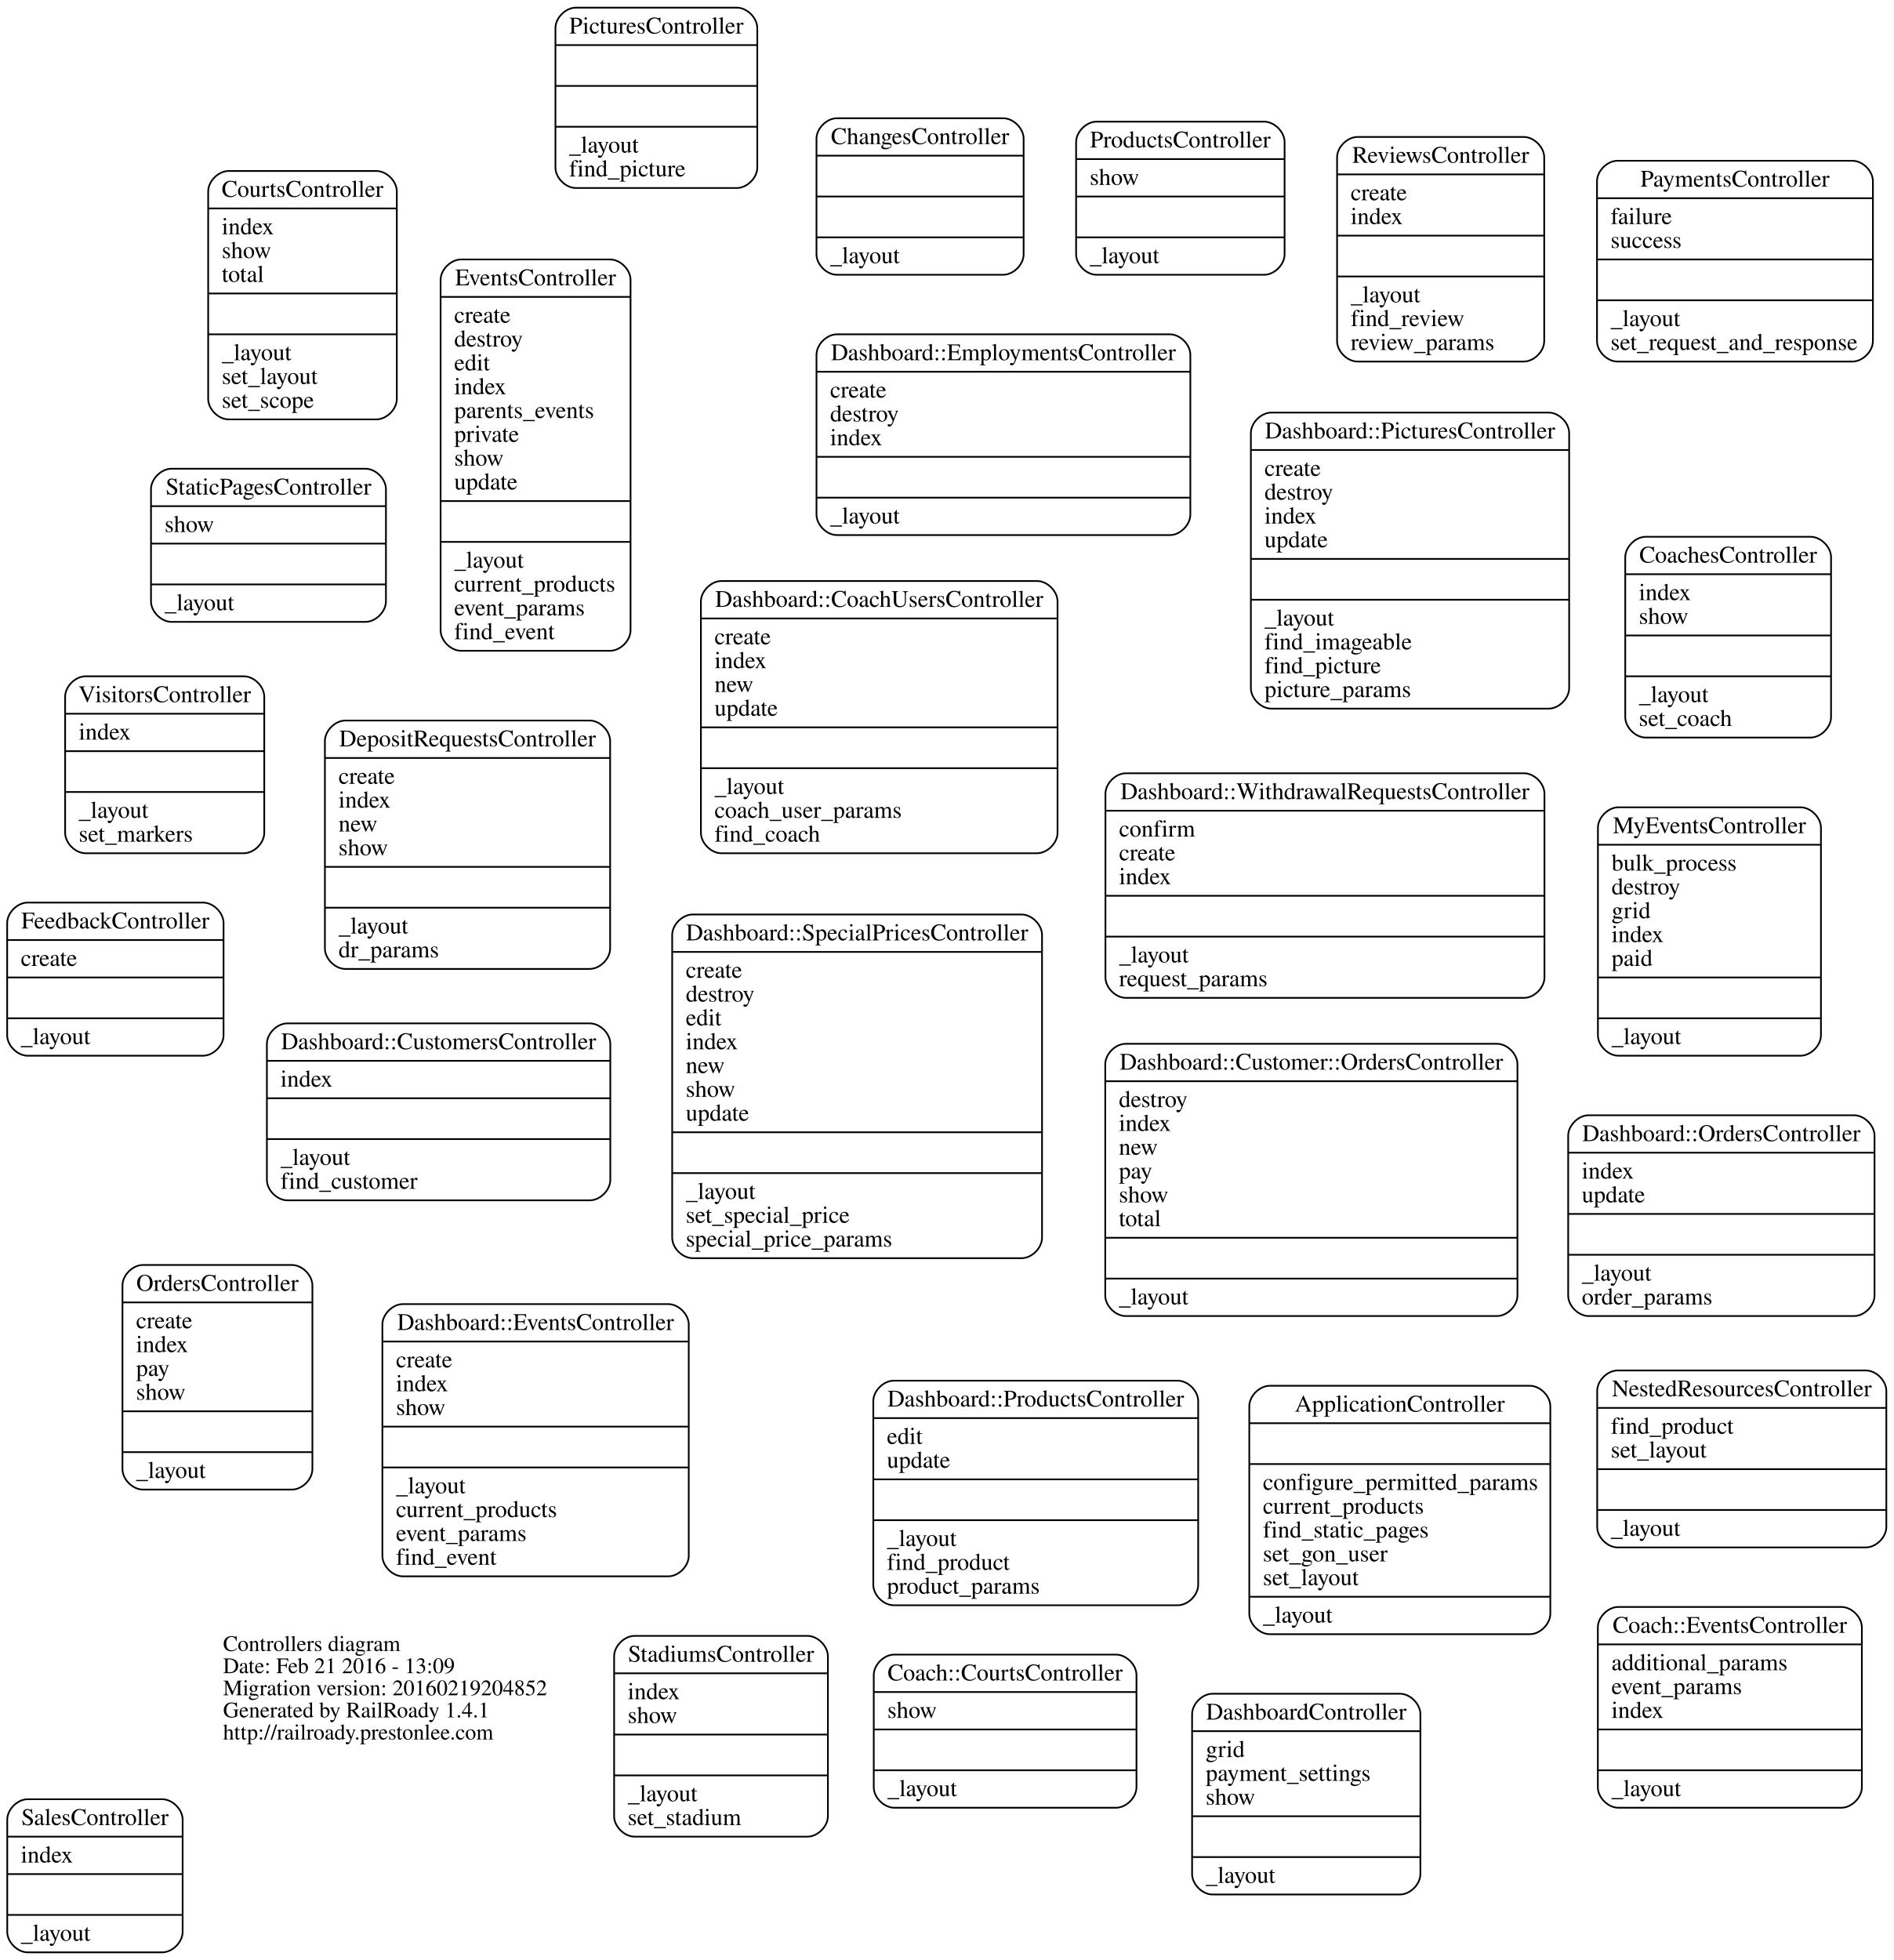
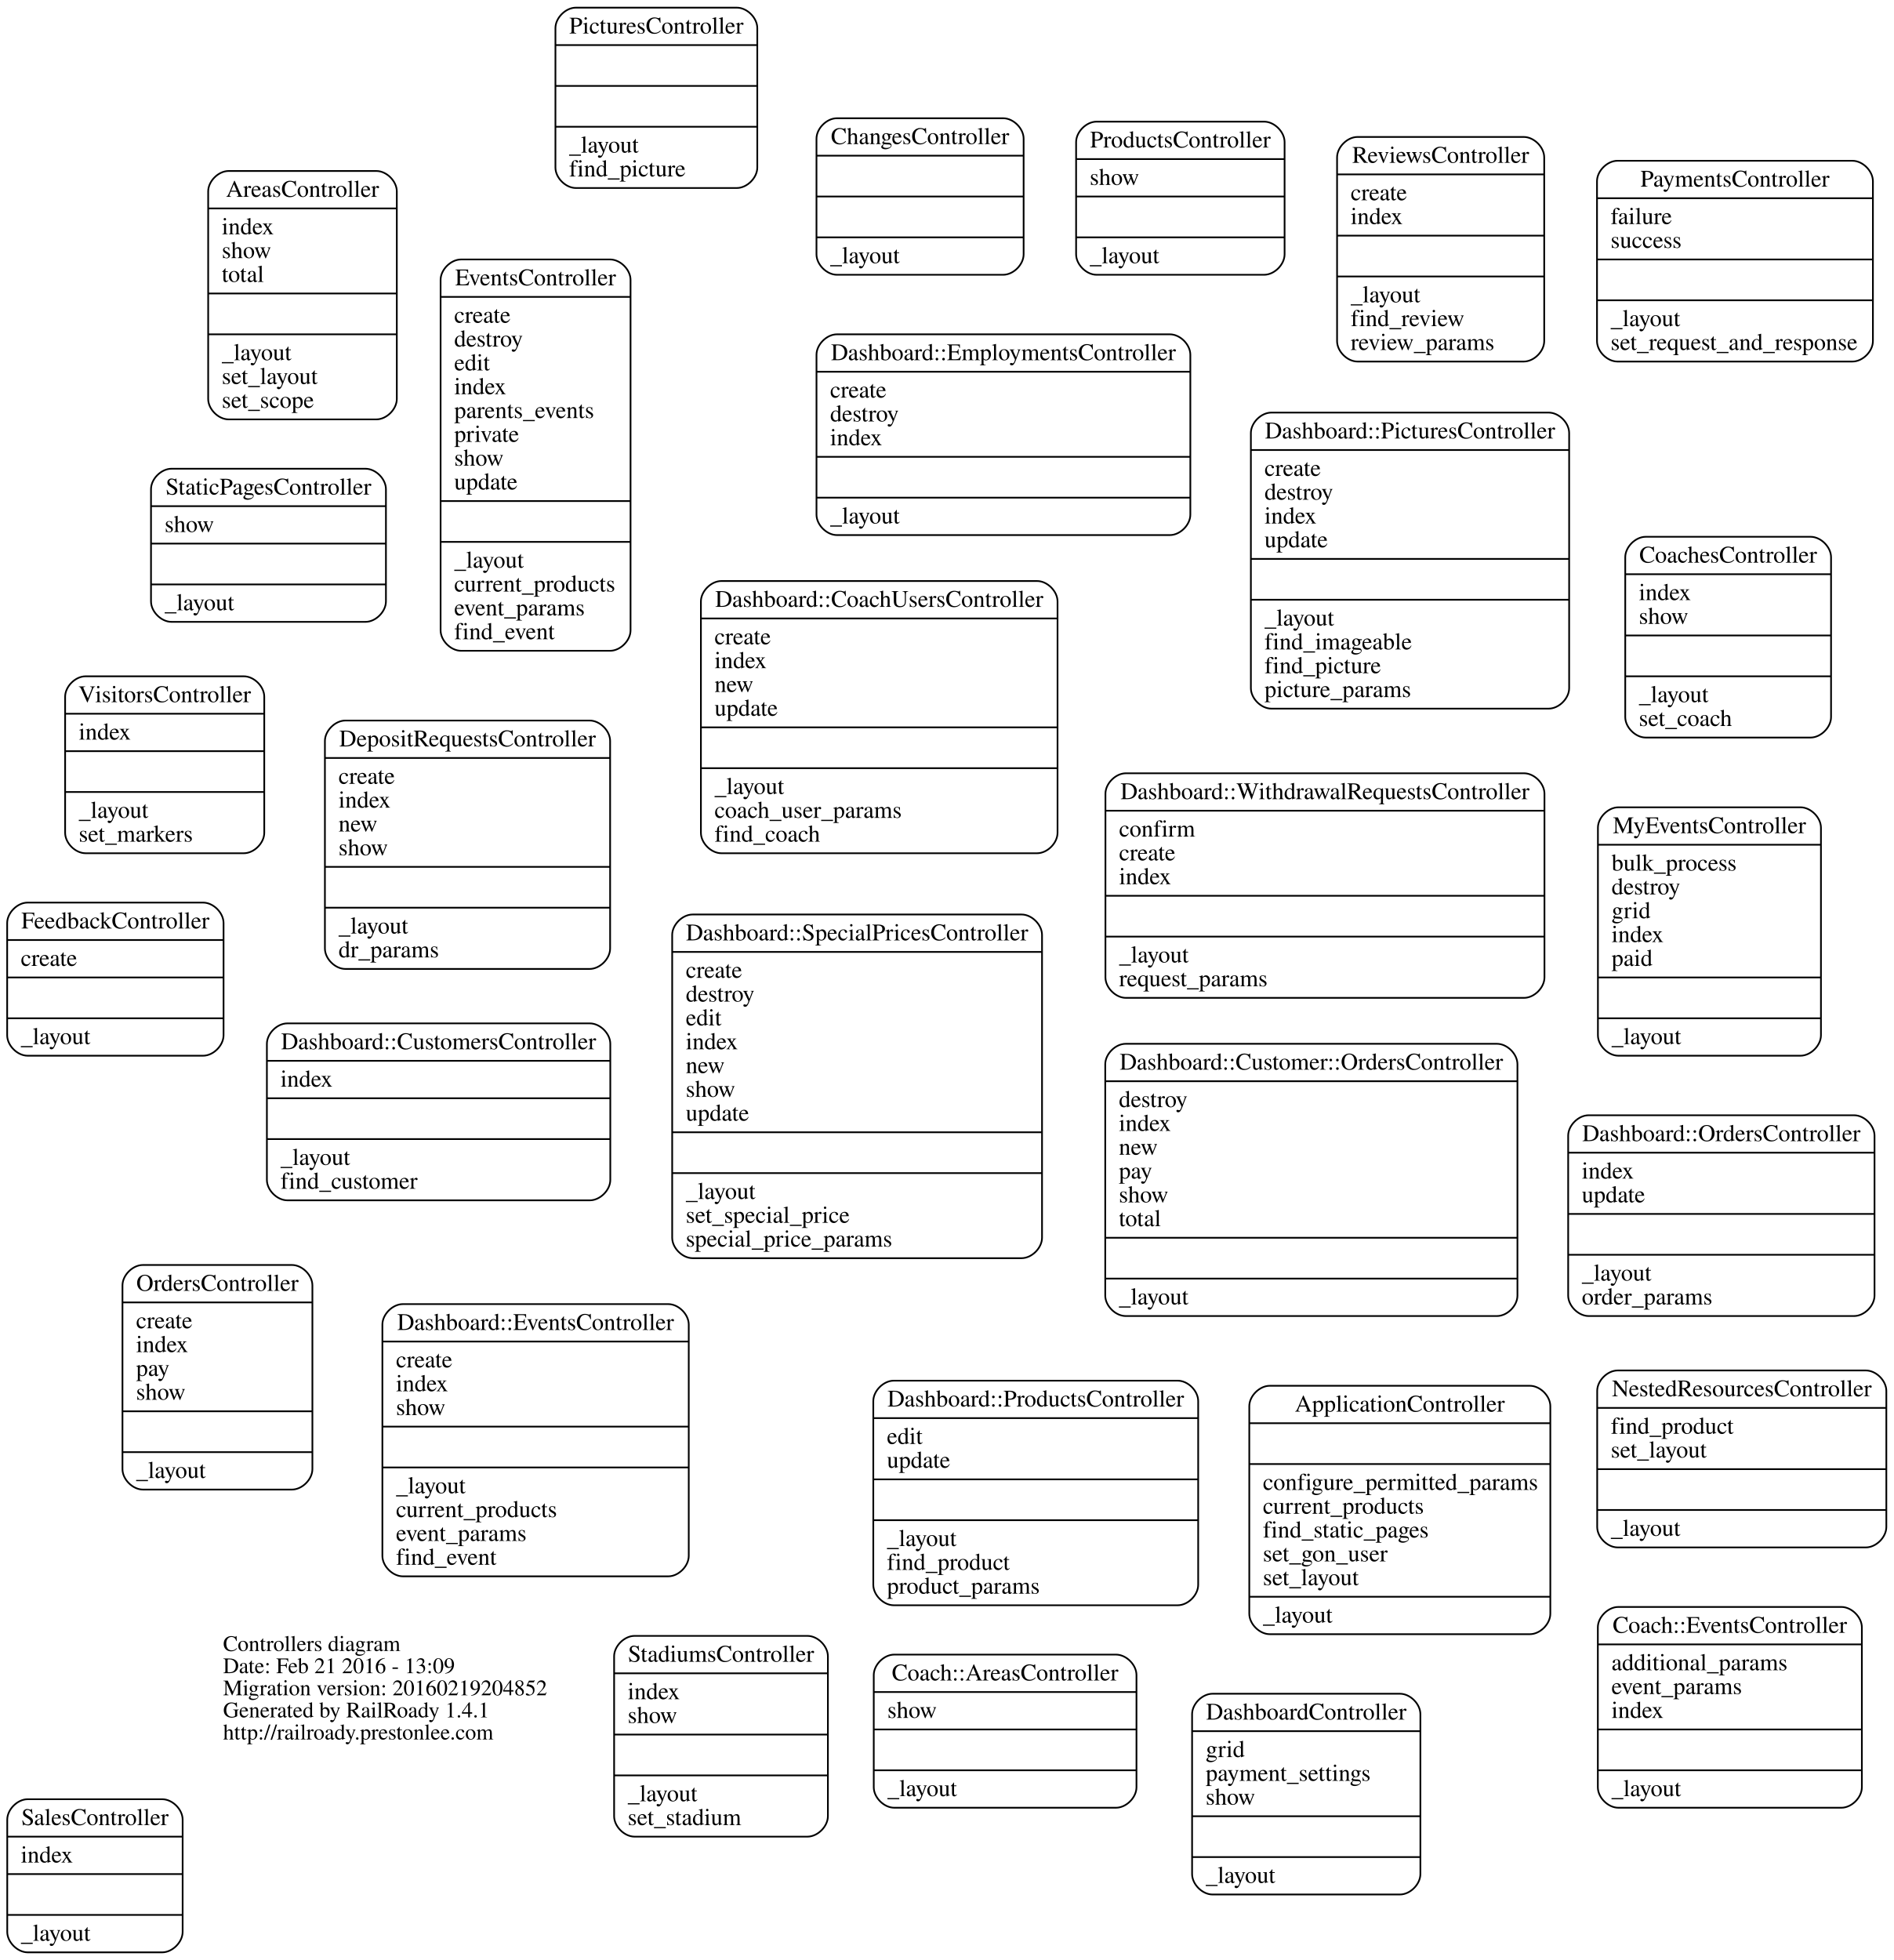
<svg xmlns="http://www.w3.org/2000/svg" width="1113pt" height="1152pt" viewBox="0.00 0.00 1112.57 1152.00">
  <g id="graph0" class="graph" transform="scale(1 1) rotate(0) translate(513.593 638.5)">
    <polygon fill="none" stroke="none" points="-513.593,513.5 -513.593,-638.5 598.979,-638.5 598.979,513.5 -513.593,513.5" />
    <g id="node1" class="node">
      <text text-anchor="start" x="-382.688" y="331.9" font-family="Times,serif" font-size="13.00">Controllers diagram</text>
      <text text-anchor="start" x="-382.688" y="344.9" font-family="Times,serif" font-size="13.00">Date: Feb 21 2016 - 13:09</text>
      <text text-anchor="start" x="-382.688" y="357.9" font-family="Times,serif" font-size="13.00">Migration version: 20160219204852</text>
      <text text-anchor="start" x="-382.688" y="370.9" font-family="Times,serif" font-size="13.00">Generated by RailRoady 1.4.1</text>
      <text text-anchor="start" x="-382.688" y="383.9" font-family="Times,serif" font-size="13.00">http://railroady.prestonlee.com</text>
    </g>
    <g id="node2" class="node">
      <path fill="none" stroke="black" d="M232.524,322C232.524,322 385.476,322 385.476,322 391.476,322 397.476,316 397.476,310 397.476,310 397.476,188 397.476,188 397.476,182 391.476,176 385.476,176 385.476,176 232.524,176 232.524,176 226.524,176 220.524,182 220.524,188 220.524,188 220.524,310 220.524,310 220.524,316 226.524,322 232.524,322" />
      <text text-anchor="middle" x="309" y="191.2" font-family="Times,serif" font-size="14.00">ApplicationController</text>
      <polyline fill="none" stroke="black" points="220.524,198 397.476,198 " />
      <polyline fill="none" stroke="black" points="220.524,222 397.476,222 " />
      <text text-anchor="start" x="228.524" y="237.2" font-family="Times,serif" font-size="14.00">configure_permitted_params</text>
      <text text-anchor="start" x="228.524" y="251.2" font-family="Times,serif" font-size="14.00">current_products</text>
      <text text-anchor="start" x="228.524" y="265.2" font-family="Times,serif" font-size="14.00">find_static_pages</text>
      <text text-anchor="start" x="228.524" y="279.2" font-family="Times,serif" font-size="14.00">set_gon_user</text>
      <text text-anchor="start" x="228.524" y="293.2" font-family="Times,serif" font-size="14.00">set_layout</text>
      <polyline fill="none" stroke="black" points="220.524,300 397.476,300 " />
      <text text-anchor="start" x="228.524" y="315.2" font-family="Times,serif" font-size="14.00">_layout</text>
    </g>
    <g id="node3" class="node">
      <path fill="none" stroke="black" d="M-21.879,-477C-21.879,-477 75.879,-477 75.879,-477 81.879,-477 87.879,-483 87.879,-489 87.879,-489 87.879,-557 87.879,-557 87.879,-563 81.879,-569 75.879,-569 75.879,-569 -21.879,-569 -21.879,-569 -27.879,-569 -33.879,-563 -33.879,-557 -33.879,-557 -33.879,-489 -33.879,-489 -33.879,-483 -27.879,-477 -21.879,-477" />
      <text text-anchor="middle" x="27" y="-553.8" font-family="Times,serif" font-size="14.00">ChangesController</text>
      <polyline fill="none" stroke="black" points="-33.879,-547 87.879,-547 " />
      <polyline fill="none" stroke="black" points="-33.879,-523 87.879,-523 " />
      <polyline fill="none" stroke="black" points="-33.879,-499 87.879,-499 " />
      <text text-anchor="start" x="-25.879" y="-483.8" font-family="Times,serif" font-size="14.00">_layout</text>
    </g>
    <g id="node4" class="node">
      <path fill="none" stroke="black" d="M11.786,424C11.786,424 142.214,424 142.214,424 148.214,424 154.214,418 154.214,412 154.214,412 154.214,346 154.214,346 154.214,340 148.214,334 142.214,334 142.214,334 11.786,334 11.786,334 5.786,334 -0.214,340 -0.214,346 -0.214,346 -0.214,412 -0.214,412 -0.214,418 5.786,424 11.786,424" />
-       <text text-anchor="middle" x="77" y="349.2" font-family="Times,serif" font-size="14.00">Coach::CourtsController</text>
+       <text text-anchor="middle" x="77" y="349.2" font-family="Times,serif" font-size="14.00">Coach::AreasController</text>
      <polyline fill="none" stroke="black" points="-0.214,356 154.214,356 " />
      <text text-anchor="start" x="7.786" y="371.2" font-family="Times,serif" font-size="14.00">show</text>
      <polyline fill="none" stroke="black" points="-0.214,378 154.214,378 " />
      <polyline fill="none" stroke="black" points="-0.214,402 154.214,402 " />
      <text text-anchor="start" x="7.786" y="417.2" font-family="Times,serif" font-size="14.00">_layout</text>
    </g>
    <g id="node5" class="node">
      <path fill="none" stroke="black" d="M437.403,424C437.403,424 568.597,424 568.597,424 574.597,424 580.597,418 580.597,412 580.597,412 580.597,318 580.597,318 580.597,312 574.597,306 568.597,306 568.597,306 437.403,306 437.403,306 431.403,306 425.403,312 425.403,318 425.403,318 425.403,412 425.403,412 425.403,418 431.403,424 437.403,424" />
      <text text-anchor="middle" x="503" y="321.2" font-family="Times,serif" font-size="14.00">Coach::EventsController</text>
      <polyline fill="none" stroke="black" points="425.403,328 580.597,328 " />
      <text text-anchor="start" x="433.403" y="343.2" font-family="Times,serif" font-size="14.00">additional_params</text>
      <text text-anchor="start" x="433.403" y="357.2" font-family="Times,serif" font-size="14.00">event_params</text>
      <text text-anchor="start" x="433.403" y="371.2" font-family="Times,serif" font-size="14.00">index</text>
      <polyline fill="none" stroke="black" points="425.403,378 580.597,378 " />
      <polyline fill="none" stroke="black" points="425.403,402 580.597,402 " />
      <text text-anchor="start" x="433.403" y="417.2" font-family="Times,serif" font-size="14.00">_layout</text>
    </g>
    <g id="node6" class="node">
      <path fill="none" stroke="black" d="M453.514,-205C453.514,-205 550.486,-205 550.486,-205 556.486,-205 562.486,-211 562.486,-217 562.486,-217 562.486,-311 562.486,-311 562.486,-317 556.486,-323 550.486,-323 550.486,-323 453.514,-323 453.514,-323 447.514,-323 441.514,-317 441.514,-311 441.514,-311 441.514,-217 441.514,-217 441.514,-211 447.514,-205 453.514,-205" />
      <text text-anchor="middle" x="502" y="-307.8" font-family="Times,serif" font-size="14.00">CoachesController</text>
      <polyline fill="none" stroke="black" points="441.514,-301 562.486,-301 " />
      <text text-anchor="start" x="449.514" y="-285.8" font-family="Times,serif" font-size="14.00">index</text>
      <text text-anchor="start" x="449.514" y="-271.8" font-family="Times,serif" font-size="14.00">show</text>
      <polyline fill="none" stroke="black" points="441.514,-265 562.486,-265 " />
      <polyline fill="none" stroke="black" points="441.514,-241 562.486,-241 " />
      <text text-anchor="start" x="449.514" y="-225.8" font-family="Times,serif" font-size="14.00">_layout</text>
      <text text-anchor="start" x="449.514" y="-211.8" font-family="Times,serif" font-size="14.00">set_coach</text>
    </g>
    <g id="node7" class="node">
      <path fill="none" stroke="black" d="M-379.441,-392C-379.441,-392 -292.559,-392 -292.559,-392 -286.559,-392 -280.559,-398 -280.559,-404 -280.559,-404 -280.559,-526 -280.559,-526 -280.559,-532 -286.559,-538 -292.559,-538 -292.559,-538 -379.441,-538 -379.441,-538 -385.441,-538 -391.441,-532 -391.441,-526 -391.441,-526 -391.441,-404 -391.441,-404 -391.441,-398 -385.441,-392 -379.441,-392" />
-       <text text-anchor="middle" x="-336" y="-522.8" font-family="Times,serif" font-size="14.00">CourtsController</text>
+       <text text-anchor="middle" x="-336" y="-522.8" font-family="Times,serif" font-size="14.00">AreasController</text>
      <polyline fill="none" stroke="black" points="-391.441,-516 -280.559,-516 " />
      <text text-anchor="start" x="-383.441" y="-500.8" font-family="Times,serif" font-size="14.00">index</text>
      <text text-anchor="start" x="-383.441" y="-486.8" font-family="Times,serif" font-size="14.00">show</text>
      <text text-anchor="start" x="-383.441" y="-472.8" font-family="Times,serif" font-size="14.00">total</text>
      <polyline fill="none" stroke="black" points="-391.441,-466 -280.559,-466 " />
      <polyline fill="none" stroke="black" points="-391.441,-442 -280.559,-442 " />
      <text text-anchor="start" x="-383.441" y="-426.8" font-family="Times,serif" font-size="14.00">_layout</text>
      <text text-anchor="start" x="-383.441" y="-412.8" font-family="Times,serif" font-size="14.00">set_layout</text>
      <text text-anchor="start" x="-383.441" y="-398.8" font-family="Times,serif" font-size="14.00">set_scope</text>
    </g>
    <g id="node8" class="node">
      <path fill="none" stroke="black" d="M-89.811,-137C-89.811,-137 95.811,-137 95.811,-137 101.811,-137 107.811,-143 107.811,-149 107.811,-149 107.811,-285 107.811,-285 107.811,-291 101.811,-297 95.811,-297 95.811,-297 -89.811,-297 -89.811,-297 -95.811,-297 -101.811,-291 -101.811,-285 -101.811,-285 -101.811,-149 -101.811,-149 -101.811,-143 -95.811,-137 -89.811,-137" />
      <text text-anchor="middle" x="3" y="-281.8" font-family="Times,serif" font-size="14.00">Dashboard::CoachUsersController</text>
      <polyline fill="none" stroke="black" points="-101.811,-275 107.811,-275 " />
      <text text-anchor="start" x="-93.811" y="-259.8" font-family="Times,serif" font-size="14.00">create</text>
      <text text-anchor="start" x="-93.811" y="-245.8" font-family="Times,serif" font-size="14.00">index</text>
      <text text-anchor="start" x="-93.811" y="-231.8" font-family="Times,serif" font-size="14.00">new</text>
      <text text-anchor="start" x="-93.811" y="-217.8" font-family="Times,serif" font-size="14.00">update</text>
      <polyline fill="none" stroke="black" points="-101.811,-211 107.811,-211 " />
      <polyline fill="none" stroke="black" points="-101.811,-187 107.811,-187 " />
      <text text-anchor="start" x="-93.811" y="-171.8" font-family="Times,serif" font-size="14.00">_layout</text>
      <text text-anchor="start" x="-93.811" y="-157.8" font-family="Times,serif" font-size="14.00">coach_user_params</text>
      <text text-anchor="start" x="-93.811" y="-143.8" font-family="Times,serif" font-size="14.00">find_coach</text>
    </g>
    <g id="node9" class="node">
      <path fill="none" stroke="black" d="M147.855,135C147.855,135 366.145,135 366.145,135 372.145,135 378.145,129 378.145,123 378.145,123 378.145,-13 378.145,-13 378.145,-19 372.145,-25 366.145,-25 366.145,-25 147.855,-25 147.855,-25 141.855,-25 135.855,-19 135.855,-13 135.855,-13 135.855,123 135.855,123 135.855,129 141.855,135 147.855,135" />
      <text text-anchor="middle" x="257" y="-9.8" font-family="Times,serif" font-size="14.00">Dashboard::Customer::OrdersController</text>
      <polyline fill="none" stroke="black" points="135.855,-3 378.145,-3 " />
      <text text-anchor="start" x="143.855" y="12.2" font-family="Times,serif" font-size="14.00">destroy</text>
      <text text-anchor="start" x="143.855" y="26.2" font-family="Times,serif" font-size="14.00">index</text>
      <text text-anchor="start" x="143.855" y="40.2" font-family="Times,serif" font-size="14.00">new</text>
      <text text-anchor="start" x="143.855" y="54.2" font-family="Times,serif" font-size="14.00">pay</text>
      <text text-anchor="start" x="143.855" y="68.2" font-family="Times,serif" font-size="14.00">show</text>
      <text text-anchor="start" x="143.855" y="82.2" font-family="Times,serif" font-size="14.00">total</text>
      <polyline fill="none" stroke="black" points="135.855,89 378.145,89 " />
      <polyline fill="none" stroke="black" points="135.855,113 378.145,113 " />
      <text text-anchor="start" x="143.855" y="128.2" font-family="Times,serif" font-size="14.00">_layout</text>
    </g>
    <g id="node10" class="node">
      <path fill="none" stroke="black" d="M-344.931,67C-344.931,67 -167.069,67 -167.069,67 -161.069,67 -155.069,61 -155.069,55 -155.069,55 -155.069,-25 -155.069,-25 -155.069,-31 -161.069,-37 -167.069,-37 -167.069,-37 -344.931,-37 -344.931,-37 -350.931,-37 -356.931,-31 -356.931,-25 -356.931,-25 -356.931,55 -356.931,55 -356.931,61 -350.931,67 -344.931,67" />
      <text text-anchor="middle" x="-256" y="-21.8" font-family="Times,serif" font-size="14.00">Dashboard::CustomersController</text>
      <polyline fill="none" stroke="black" points="-356.931,-15 -155.069,-15 " />
      <text text-anchor="start" x="-348.931" y="0.2" font-family="Times,serif" font-size="14.00">index</text>
      <polyline fill="none" stroke="black" points="-356.931,7 -155.069,7 " />
      <polyline fill="none" stroke="black" points="-356.931,31 -155.069,31 " />
      <text text-anchor="start" x="-348.931" y="46.2" font-family="Times,serif" font-size="14.00">_layout</text>
      <text text-anchor="start" x="-348.931" y="60.2" font-family="Times,serif" font-size="14.00">find_customer</text>
    </g>
    <g id="node11" class="node">
      <path fill="none" stroke="black" d="M-21.873,-324C-21.873,-324 173.873,-324 173.873,-324 179.873,-324 185.873,-330 185.873,-336 185.873,-336 185.873,-430 185.873,-430 185.873,-436 179.873,-442 173.873,-442 173.873,-442 -21.873,-442 -21.873,-442 -27.873,-442 -33.873,-436 -33.873,-430 -33.873,-430 -33.873,-336 -33.873,-336 -33.873,-330 -27.873,-324 -21.873,-324" />
      <text text-anchor="middle" x="76" y="-426.8" font-family="Times,serif" font-size="14.00">Dashboard::EmploymentsController</text>
      <polyline fill="none" stroke="black" points="-33.873,-420 185.873,-420 " />
      <text text-anchor="start" x="-25.873" y="-404.8" font-family="Times,serif" font-size="14.00">create</text>
      <text text-anchor="start" x="-25.873" y="-390.8" font-family="Times,serif" font-size="14.00">destroy</text>
      <text text-anchor="start" x="-25.873" y="-376.8" font-family="Times,serif" font-size="14.00">index</text>
      <polyline fill="none" stroke="black" points="-33.873,-370 185.873,-370 " />
      <polyline fill="none" stroke="black" points="-33.873,-346 185.873,-346 " />
      <text text-anchor="start" x="-25.873" y="-330.8" font-family="Times,serif" font-size="14.00">_layout</text>
    </g>
    <g id="node12" class="node">
      <path fill="none" stroke="black" d="M-277.038,288C-277.038,288 -120.962,288 -120.962,288 -114.962,288 -108.962,282 -108.962,276 -108.962,276 -108.962,140 -108.962,140 -108.962,134 -114.962,128 -120.962,128 -120.962,128 -277.038,128 -277.038,128 -283.038,128 -289.038,134 -289.038,140 -289.038,140 -289.038,276 -289.038,276 -289.038,282 -283.038,288 -277.038,288" />
      <text text-anchor="middle" x="-199" y="143.2" font-family="Times,serif" font-size="14.00">Dashboard::EventsController</text>
      <polyline fill="none" stroke="black" points="-289.038,150 -108.962,150 " />
      <text text-anchor="start" x="-281.038" y="165.2" font-family="Times,serif" font-size="14.00">create</text>
      <text text-anchor="start" x="-281.038" y="179.2" font-family="Times,serif" font-size="14.00">index</text>
      <text text-anchor="start" x="-281.038" y="193.2" font-family="Times,serif" font-size="14.00">show</text>
      <polyline fill="none" stroke="black" points="-289.038,200 -108.962,200 " />
      <polyline fill="none" stroke="black" points="-289.038,224 -108.962,224 " />
      <text text-anchor="start" x="-281.038" y="239.2" font-family="Times,serif" font-size="14.00">_layout</text>
      <text text-anchor="start" x="-281.038" y="253.2" font-family="Times,serif" font-size="14.00">current_products</text>
      <text text-anchor="start" x="-281.038" y="267.2" font-family="Times,serif" font-size="14.00">event_params</text>
      <text text-anchor="start" x="-281.038" y="281.2" font-family="Times,serif" font-size="14.00">find_event</text>
    </g>
    <g id="node13" class="node">
      <path fill="none" stroke="black" d="M419.965,135C419.965,135 576.035,135 576.035,135 582.035,135 588.035,129 588.035,123 588.035,123 588.035,29 588.035,29 588.035,23 582.035,17 576.035,17 576.035,17 419.965,17 419.965,17 413.965,17 407.965,23 407.965,29 407.965,29 407.965,123 407.965,123 407.965,129 413.965,135 419.965,135" />
      <text text-anchor="middle" x="498" y="32.2" font-family="Times,serif" font-size="14.00">Dashboard::OrdersController</text>
      <polyline fill="none" stroke="black" points="407.965,39 588.035,39 " />
      <text text-anchor="start" x="415.965" y="54.2" font-family="Times,serif" font-size="14.00">index</text>
      <text text-anchor="start" x="415.965" y="68.2" font-family="Times,serif" font-size="14.00">update</text>
      <polyline fill="none" stroke="black" points="407.965,75 588.035,75 " />
      <polyline fill="none" stroke="black" points="407.965,99 588.035,99 " />
      <text text-anchor="start" x="415.965" y="114.2" font-family="Times,serif" font-size="14.00">_layout</text>
      <text text-anchor="start" x="415.965" y="128.2" font-family="Times,serif" font-size="14.00">order_params</text>
    </g>
    <g id="node14" class="node">
      <path fill="none" stroke="black" d="M233.462,-222C233.462,-222 396.538,-222 396.538,-222 402.538,-222 408.538,-228 408.538,-234 408.538,-234 408.538,-384 408.538,-384 408.538,-390 402.538,-396 396.538,-396 396.538,-396 233.462,-396 233.462,-396 227.462,-396 221.462,-390 221.462,-384 221.462,-384 221.462,-234 221.462,-234 221.462,-228 227.462,-222 233.462,-222" />
      <text text-anchor="middle" x="315" y="-380.8" font-family="Times,serif" font-size="14.00">Dashboard::PicturesController</text>
      <polyline fill="none" stroke="black" points="221.462,-374 408.538,-374 " />
      <text text-anchor="start" x="229.462" y="-358.8" font-family="Times,serif" font-size="14.00">create</text>
      <text text-anchor="start" x="229.462" y="-344.8" font-family="Times,serif" font-size="14.00">destroy</text>
      <text text-anchor="start" x="229.462" y="-330.8" font-family="Times,serif" font-size="14.00">index</text>
      <text text-anchor="start" x="229.462" y="-316.8" font-family="Times,serif" font-size="14.00">update</text>
      <polyline fill="none" stroke="black" points="221.462,-310 408.538,-310 " />
      <polyline fill="none" stroke="black" points="221.462,-286 408.538,-286 " />
      <text text-anchor="start" x="229.462" y="-270.8" font-family="Times,serif" font-size="14.00">_layout</text>
      <text text-anchor="start" x="229.462" y="-256.8" font-family="Times,serif" font-size="14.00">find_imageable</text>
      <text text-anchor="start" x="229.462" y="-242.8" font-family="Times,serif" font-size="14.00">find_picture</text>
      <text text-anchor="start" x="229.462" y="-228.8" font-family="Times,serif" font-size="14.00">picture_params</text>
    </g>
    <g id="node15" class="node">
      <path fill="none" stroke="black" d="M11.514,305C11.514,305 178.486,305 178.486,305 184.486,305 190.486,299 190.486,293 190.486,293 190.486,185 190.486,185 190.486,179 184.486,173 178.486,173 178.486,173 11.514,173 11.514,173 5.514,173 -0.486,179 -0.486,185 -0.486,185 -0.486,293 -0.486,293 -0.486,299 5.514,305 11.514,305" />
      <text text-anchor="middle" x="95" y="188.2" font-family="Times,serif" font-size="14.00">Dashboard::ProductsController</text>
      <polyline fill="none" stroke="black" points="-0.486,195 190.486,195 " />
      <text text-anchor="start" x="7.514" y="210.2" font-family="Times,serif" font-size="14.00">edit</text>
      <text text-anchor="start" x="7.514" y="224.2" font-family="Times,serif" font-size="14.00">update</text>
      <polyline fill="none" stroke="black" points="-0.486,231 190.486,231 " />
      <polyline fill="none" stroke="black" points="-0.486,255 190.486,255 " />
      <text text-anchor="start" x="7.514" y="270.2" font-family="Times,serif" font-size="14.00">_layout</text>
      <text text-anchor="start" x="7.514" y="284.2" font-family="Times,serif" font-size="14.00">find_product</text>
      <text text-anchor="start" x="7.514" y="298.2" font-family="Times,serif" font-size="14.00">product_params</text>
    </g>
    <g id="node16" class="node">
      <path fill="none" stroke="black" d="M-106.697,101C-106.697,101 86.697,101 86.697,101 92.697,101 98.697,95 98.697,89 98.697,89 98.697,-89 98.697,-89 98.697,-95 92.697,-101 86.697,-101 86.697,-101 -106.697,-101 -106.697,-101 -112.697,-101 -118.697,-95 -118.697,-89 -118.697,-89 -118.697,89 -118.697,89 -118.697,95 -112.697,101 -106.697,101" />
      <text text-anchor="middle" x="-10" y="-85.8" font-family="Times,serif" font-size="14.00">Dashboard::SpecialPricesController</text>
      <polyline fill="none" stroke="black" points="-118.697,-79 98.697,-79 " />
      <text text-anchor="start" x="-110.697" y="-63.8" font-family="Times,serif" font-size="14.00">create</text>
      <text text-anchor="start" x="-110.697" y="-49.8" font-family="Times,serif" font-size="14.00">destroy</text>
      <text text-anchor="start" x="-110.697" y="-35.8" font-family="Times,serif" font-size="14.00">edit</text>
      <text text-anchor="start" x="-110.697" y="-21.8" font-family="Times,serif" font-size="14.00">index</text>
      <text text-anchor="start" x="-110.697" y="-7.8" font-family="Times,serif" font-size="14.00">new</text>
      <text text-anchor="start" x="-110.697" y="6.2" font-family="Times,serif" font-size="14.00">show</text>
      <text text-anchor="start" x="-110.697" y="20.2" font-family="Times,serif" font-size="14.00">update</text>
      <polyline fill="none" stroke="black" points="-118.697,27 98.697,27 " />
      <polyline fill="none" stroke="black" points="-118.697,51 98.697,51 " />
      <text text-anchor="start" x="-110.697" y="66.2" font-family="Times,serif" font-size="14.00">_layout</text>
      <text text-anchor="start" x="-110.697" y="80.2" font-family="Times,serif" font-size="14.00">set_special_price</text>
      <text text-anchor="start" x="-110.697" y="94.2" font-family="Times,serif" font-size="14.00">special_price_params</text>
    </g>
    <g id="node17" class="node">
      <path fill="none" stroke="black" d="M147.973,-52C147.973,-52 382.027,-52 382.027,-52 388.027,-52 394.027,-58 394.027,-64 394.027,-64 394.027,-172 394.027,-172 394.027,-178 388.027,-184 382.027,-184 382.027,-184 147.973,-184 147.973,-184 141.973,-184 135.973,-178 135.973,-172 135.973,-172 135.973,-64 135.973,-64 135.973,-58 141.973,-52 147.973,-52" />
      <text text-anchor="middle" x="265" y="-168.8" font-family="Times,serif" font-size="14.00">Dashboard::WithdrawalRequestsController</text>
      <polyline fill="none" stroke="black" points="135.973,-162 394.027,-162 " />
      <text text-anchor="start" x="143.973" y="-146.8" font-family="Times,serif" font-size="14.00">confirm</text>
      <text text-anchor="start" x="143.973" y="-132.8" font-family="Times,serif" font-size="14.00">create</text>
      <text text-anchor="start" x="143.973" y="-118.8" font-family="Times,serif" font-size="14.00">index</text>
      <polyline fill="none" stroke="black" points="135.973,-112 394.027,-112 " />
      <polyline fill="none" stroke="black" points="135.973,-88 394.027,-88 " />
      <text text-anchor="start" x="143.973" y="-72.8" font-family="Times,serif" font-size="14.00">_layout</text>
      <text text-anchor="start" x="143.973" y="-58.8" font-family="Times,serif" font-size="14.00">request_params</text>
    </g>
    <g id="node18" class="node">
      <path fill="none" stroke="black" d="M198.903,475C198.903,475 309.097,475 309.097,475 315.097,475 321.097,469 321.097,463 321.097,463 321.097,369 321.097,369 321.097,363 315.097,357 309.097,357 309.097,357 198.903,357 198.903,357 192.903,357 186.903,363 186.903,369 186.903,369 186.903,463 186.903,463 186.903,469 192.903,475 198.903,475" />
      <text text-anchor="middle" x="254" y="372.2" font-family="Times,serif" font-size="14.00">DashboardController</text>
      <polyline fill="none" stroke="black" points="186.903,379 321.097,379 " />
      <text text-anchor="start" x="194.903" y="394.2" font-family="Times,serif" font-size="14.00">grid</text>
      <text text-anchor="start" x="194.903" y="408.2" font-family="Times,serif" font-size="14.00">payment_settings</text>
      <text text-anchor="start" x="194.903" y="422.2" font-family="Times,serif" font-size="14.00">show</text>
      <polyline fill="none" stroke="black" points="186.903,429 321.097,429 " />
      <polyline fill="none" stroke="black" points="186.903,453 321.097,453 " />
      <text text-anchor="start" x="194.903" y="468.2" font-family="Times,serif" font-size="14.00">_layout</text>
    </g>
    <g id="node19" class="node">
      <path fill="none" stroke="black" d="M-310.824,-69C-310.824,-69 -167.176,-69 -167.176,-69 -161.176,-69 -155.176,-75 -155.176,-81 -155.176,-81 -155.176,-203 -155.176,-203 -155.176,-209 -161.176,-215 -167.176,-215 -167.176,-215 -310.824,-215 -310.824,-215 -316.824,-215 -322.824,-209 -322.824,-203 -322.824,-203 -322.824,-81 -322.824,-81 -322.824,-75 -316.824,-69 -310.824,-69" />
      <text text-anchor="middle" x="-239" y="-199.8" font-family="Times,serif" font-size="14.00">DepositRequestsController</text>
      <polyline fill="none" stroke="black" points="-322.824,-193 -155.176,-193 " />
      <text text-anchor="start" x="-314.824" y="-177.8" font-family="Times,serif" font-size="14.00">create</text>
      <text text-anchor="start" x="-314.824" y="-163.8" font-family="Times,serif" font-size="14.00">index</text>
      <text text-anchor="start" x="-314.824" y="-149.8" font-family="Times,serif" font-size="14.00">new</text>
      <text text-anchor="start" x="-314.824" y="-135.8" font-family="Times,serif" font-size="14.00">show</text>
      <polyline fill="none" stroke="black" points="-322.824,-129 -155.176,-129 " />
      <polyline fill="none" stroke="black" points="-322.824,-105 -155.176,-105 " />
      <text text-anchor="start" x="-314.824" y="-89.8" font-family="Times,serif" font-size="14.00">_layout</text>
      <text text-anchor="start" x="-314.824" y="-75.8" font-family="Times,serif" font-size="14.00">dr_params</text>
    </g>
    <g id="node20" class="node">
      <path fill="none" stroke="black" d="M-242.824,-256C-242.824,-256 -155.176,-256 -155.176,-256 -149.176,-256 -143.176,-262 -143.176,-268 -143.176,-268 -143.176,-474 -143.176,-474 -143.176,-480 -149.176,-486 -155.176,-486 -155.176,-486 -242.824,-486 -242.824,-486 -248.824,-486 -254.824,-480 -254.824,-474 -254.824,-474 -254.824,-268 -254.824,-268 -254.824,-262 -248.824,-256 -242.824,-256" />
      <text text-anchor="middle" x="-199" y="-470.8" font-family="Times,serif" font-size="14.00">EventsController</text>
      <polyline fill="none" stroke="black" points="-254.824,-464 -143.176,-464 " />
      <text text-anchor="start" x="-246.824" y="-448.8" font-family="Times,serif" font-size="14.00">create</text>
      <text text-anchor="start" x="-246.824" y="-434.8" font-family="Times,serif" font-size="14.00">destroy</text>
      <text text-anchor="start" x="-246.824" y="-420.8" font-family="Times,serif" font-size="14.00">edit</text>
      <text text-anchor="start" x="-246.824" y="-406.8" font-family="Times,serif" font-size="14.00">index</text>
      <text text-anchor="start" x="-246.824" y="-392.8" font-family="Times,serif" font-size="14.00">parents_events</text>
      <text text-anchor="start" x="-246.824" y="-378.8" font-family="Times,serif" font-size="14.00">private</text>
      <text text-anchor="start" x="-246.824" y="-364.8" font-family="Times,serif" font-size="14.00">show</text>
      <text text-anchor="start" x="-246.824" y="-350.8" font-family="Times,serif" font-size="14.00">update</text>
      <polyline fill="none" stroke="black" points="-254.824,-344 -143.176,-344 " />
      <polyline fill="none" stroke="black" points="-254.824,-320 -143.176,-320 " />
      <text text-anchor="start" x="-246.824" y="-304.8" font-family="Times,serif" font-size="14.00">_layout</text>
      <text text-anchor="start" x="-246.824" y="-290.8" font-family="Times,serif" font-size="14.00">current_products</text>
      <text text-anchor="start" x="-246.824" y="-276.8" font-family="Times,serif" font-size="14.00">event_params</text>
      <text text-anchor="start" x="-246.824" y="-262.8" font-family="Times,serif" font-size="14.00">find_event</text>
    </g>
    <g id="node21" class="node">
      <path fill="none" stroke="black" d="M-497.593,-18C-497.593,-18 -394.407,-18 -394.407,-18 -388.407,-18 -382.407,-24 -382.407,-30 -382.407,-30 -382.407,-96 -382.407,-96 -382.407,-102 -388.407,-108 -394.407,-108 -394.407,-108 -497.593,-108 -497.593,-108 -503.593,-108 -509.593,-102 -509.593,-96 -509.593,-96 -509.593,-30 -509.593,-30 -509.593,-24 -503.593,-18 -497.593,-18" />
      <text text-anchor="middle" x="-446" y="-92.8" font-family="Times,serif" font-size="14.00">FeedbackController</text>
      <polyline fill="none" stroke="black" points="-509.593,-86 -382.407,-86 " />
      <text text-anchor="start" x="-501.593" y="-70.8" font-family="Times,serif" font-size="14.00">create</text>
      <polyline fill="none" stroke="black" points="-509.593,-64 -382.407,-64 " />
      <polyline fill="none" stroke="black" points="-509.593,-40 -382.407,-40 " />
      <text text-anchor="start" x="-501.593" y="-24.8" font-family="Times,serif" font-size="14.00">_layout</text>
    </g>
    <g id="node22" class="node">
      <path fill="none" stroke="black" d="M437.452,-18C437.452,-18 544.548,-18 544.548,-18 550.548,-18 556.548,-24 556.548,-30 556.548,-30 556.548,-152 556.548,-152 556.548,-158 550.548,-164 544.548,-164 544.548,-164 437.452,-164 437.452,-164 431.452,-164 425.452,-158 425.452,-152 425.452,-152 425.452,-30 425.452,-30 425.452,-24 431.452,-18 437.452,-18" />
      <text text-anchor="middle" x="491" y="-148.8" font-family="Times,serif" font-size="14.00">MyEventsController</text>
      <polyline fill="none" stroke="black" points="425.452,-142 556.548,-142 " />
      <text text-anchor="start" x="433.452" y="-126.8" font-family="Times,serif" font-size="14.00">bulk_process</text>
      <text text-anchor="start" x="433.452" y="-112.8" font-family="Times,serif" font-size="14.00">destroy</text>
      <text text-anchor="start" x="433.452" y="-98.8" font-family="Times,serif" font-size="14.00">grid</text>
      <text text-anchor="start" x="433.452" y="-84.8" font-family="Times,serif" font-size="14.00">index</text>
      <text text-anchor="start" x="433.452" y="-70.8" font-family="Times,serif" font-size="14.00">paid</text>
      <polyline fill="none" stroke="black" points="425.452,-64 556.548,-64 " />
      <polyline fill="none" stroke="black" points="425.452,-40 556.548,-40 " />
      <text text-anchor="start" x="433.452" y="-24.8" font-family="Times,serif" font-size="14.00">_layout</text>
    </g>
    <g id="node23" class="node">
      <path fill="none" stroke="black" d="M437.021,271C437.021,271 582.979,271 582.979,271 588.979,271 594.979,265 594.979,259 594.979,259 594.979,179 594.979,179 594.979,173 588.979,167 582.979,167 582.979,167 437.021,167 437.021,167 431.021,167 425.021,173 425.021,179 425.021,179 425.021,259 425.021,259 425.021,265 431.021,271 437.021,271" />
      <text text-anchor="middle" x="510" y="182.2" font-family="Times,serif" font-size="14.00">NestedResourcesController</text>
      <polyline fill="none" stroke="black" points="425.021,189 594.979,189 " />
      <text text-anchor="start" x="433.021" y="204.2" font-family="Times,serif" font-size="14.00">find_product</text>
      <text text-anchor="start" x="433.021" y="218.2" font-family="Times,serif" font-size="14.00">set_layout</text>
      <polyline fill="none" stroke="black" points="425.021,225 594.979,225 " />
      <polyline fill="none" stroke="black" points="425.021,249 594.979,249 " />
      <text text-anchor="start" x="433.021" y="264.2" font-family="Times,serif" font-size="14.00">_layout</text>
    </g>
    <g id="node24" class="node">
      <path fill="none" stroke="black" d="M-429.821,237C-429.821,237 -342.179,237 -342.179,237 -336.179,237 -330.179,231 -330.179,225 -330.179,225 -330.179,117 -330.179,117 -330.179,111 -336.179,105 -342.179,105 -342.179,105 -429.821,105 -429.821,105 -435.821,105 -441.821,111 -441.821,117 -441.821,117 -441.821,225 -441.821,225 -441.821,231 -435.821,237 -429.821,237" />
      <text text-anchor="middle" x="-386" y="120.2" font-family="Times,serif" font-size="14.00">OrdersController</text>
      <polyline fill="none" stroke="black" points="-441.821,127 -330.179,127 " />
      <text text-anchor="start" x="-433.821" y="142.2" font-family="Times,serif" font-size="14.00">create</text>
      <text text-anchor="start" x="-433.821" y="156.2" font-family="Times,serif" font-size="14.00">index</text>
      <text text-anchor="start" x="-433.821" y="170.2" font-family="Times,serif" font-size="14.00">pay</text>
      <text text-anchor="start" x="-433.821" y="184.2" font-family="Times,serif" font-size="14.00">show</text>
      <polyline fill="none" stroke="black" points="-441.821,191 -330.179,191 " />
      <polyline fill="none" stroke="black" points="-441.821,215 -330.179,215 " />
      <text text-anchor="start" x="-433.821" y="230.2" font-family="Times,serif" font-size="14.00">_layout</text>
    </g>
    <g id="node25" class="node">
      <path fill="none" stroke="black" d="M436.91,-426C436.91,-426 575.09,-426 575.09,-426 581.09,-426 587.09,-432 587.09,-438 587.09,-438 587.09,-532 587.09,-532 587.09,-538 581.09,-544 575.09,-544 575.09,-544 436.91,-544 436.91,-544 430.91,-544 424.91,-538 424.91,-532 424.91,-532 424.91,-438 424.91,-438 424.91,-432 430.91,-426 436.91,-426" />
      <text text-anchor="middle" x="506" y="-528.8" font-family="Times,serif" font-size="14.00">PaymentsController</text>
      <polyline fill="none" stroke="black" points="424.91,-522 587.09,-522 " />
      <text text-anchor="start" x="432.91" y="-506.8" font-family="Times,serif" font-size="14.00">failure</text>
      <text text-anchor="start" x="432.91" y="-492.8" font-family="Times,serif" font-size="14.00">success</text>
      <polyline fill="none" stroke="black" points="424.91,-486 587.09,-486 " />
      <polyline fill="none" stroke="black" points="424.91,-462 587.09,-462 " />
      <text text-anchor="start" x="432.91" y="-446.8" font-family="Times,serif" font-size="14.00">_layout</text>
      <text text-anchor="start" x="432.91" y="-432.8" font-family="Times,serif" font-size="14.00">set_request_and_response</text>
    </g>
    <g id="node26" class="node">
      <path fill="none" stroke="black" d="M-175.324,-528C-175.324,-528 -80.676,-528 -80.676,-528 -74.676,-528 -68.676,-534 -68.676,-540 -68.676,-540 -68.676,-622 -68.676,-622 -68.676,-628 -74.676,-634 -80.676,-634 -80.676,-634 -175.324,-634 -175.324,-634 -181.324,-634 -187.324,-628 -187.324,-622 -187.324,-622 -187.324,-540 -187.324,-540 -187.324,-534 -181.324,-528 -175.324,-528" />
      <text text-anchor="middle" x="-128" y="-618.8" font-family="Times,serif" font-size="14.00">PicturesController</text>
      <polyline fill="none" stroke="black" points="-187.324,-612 -68.676,-612 " />
      <polyline fill="none" stroke="black" points="-187.324,-588 -68.676,-588 " />
      <polyline fill="none" stroke="black" points="-187.324,-564 -68.676,-564 " />
      <text text-anchor="start" x="-179.324" y="-548.8" font-family="Times,serif" font-size="14.00">_layout</text>
      <text text-anchor="start" x="-179.324" y="-534.8" font-family="Times,serif" font-size="14.00">find_picture</text>
    </g>
    <g id="node27" class="node">
      <path fill="none" stroke="black" d="M130.728,-477C130.728,-477 229.272,-477 229.272,-477 235.272,-477 241.272,-483 241.272,-489 241.272,-489 241.272,-555 241.272,-555 241.272,-561 235.272,-567 229.272,-567 229.272,-567 130.728,-567 130.728,-567 124.728,-567 118.728,-561 118.728,-555 118.728,-555 118.728,-489 118.728,-489 118.728,-483 124.728,-477 130.728,-477" />
      <text text-anchor="middle" x="180" y="-551.8" font-family="Times,serif" font-size="14.00">ProductsController</text>
      <polyline fill="none" stroke="black" points="118.728,-545 241.272,-545 " />
      <text text-anchor="start" x="126.728" y="-529.8" font-family="Times,serif" font-size="14.00">show</text>
      <polyline fill="none" stroke="black" points="118.728,-523 241.272,-523 " />
      <polyline fill="none" stroke="black" points="118.728,-499 241.272,-499 " />
      <text text-anchor="start" x="126.728" y="-483.8" font-family="Times,serif" font-size="14.00">_layout</text>
    </g>
    <g id="node28" class="node">
      <path fill="none" stroke="black" d="M284.121,-426C284.121,-426 381.879,-426 381.879,-426 387.879,-426 393.879,-432 393.879,-438 393.879,-438 393.879,-546 393.879,-546 393.879,-552 387.879,-558 381.879,-558 381.879,-558 284.121,-558 284.121,-558 278.121,-558 272.121,-552 272.121,-546 272.121,-546 272.121,-438 272.121,-438 272.121,-432 278.121,-426 284.121,-426" />
      <text text-anchor="middle" x="333" y="-542.8" font-family="Times,serif" font-size="14.00">ReviewsController</text>
      <polyline fill="none" stroke="black" points="272.121,-536 393.879,-536 " />
      <text text-anchor="start" x="280.121" y="-520.8" font-family="Times,serif" font-size="14.00">create</text>
      <text text-anchor="start" x="280.121" y="-506.8" font-family="Times,serif" font-size="14.00">index</text>
      <polyline fill="none" stroke="black" points="272.121,-500 393.879,-500 " />
      <polyline fill="none" stroke="black" points="272.121,-476 393.879,-476 " />
      <text text-anchor="start" x="280.121" y="-460.8" font-family="Times,serif" font-size="14.00">_layout</text>
      <text text-anchor="start" x="280.121" y="-446.8" font-family="Times,serif" font-size="14.00">find_review</text>
      <text text-anchor="start" x="280.121" y="-432.8" font-family="Times,serif" font-size="14.00">review_params</text>
    </g>
    <g id="node29" class="node">
      <path fill="none" stroke="black" d="M-497.548,509C-497.548,509 -418.452,509 -418.452,509 -412.452,509 -406.452,503 -406.452,497 -406.452,497 -406.452,431 -406.452,431 -406.452,425 -412.452,419 -418.452,419 -418.452,419 -497.548,419 -497.548,419 -503.548,419 -509.548,425 -509.548,431 -509.548,431 -509.548,497 -509.548,497 -509.548,503 -503.548,509 -497.548,509" />
      <text text-anchor="middle" x="-458" y="434.2" font-family="Times,serif" font-size="14.00">SalesController</text>
      <polyline fill="none" stroke="black" points="-509.548,441 -406.452,441 " />
      <text text-anchor="start" x="-501.548" y="456.2" font-family="Times,serif" font-size="14.00">index</text>
      <polyline fill="none" stroke="black" points="-509.548,463 -406.452,463 " />
      <polyline fill="none" stroke="black" points="-509.548,487 -406.452,487 " />
      <text text-anchor="start" x="-501.548" y="502.2" font-family="Times,serif" font-size="14.00">_layout</text>
    </g>
    <g id="node30" class="node">
      <path fill="none" stroke="black" d="M-140.831,441C-140.831,441 -39.169,441 -39.169,441 -33.169,441 -27.169,435 -27.169,429 -27.169,429 -27.169,335 -27.169,335 -27.169,329 -33.169,323 -39.169,323 -39.169,323 -140.831,323 -140.831,323 -146.831,323 -152.831,329 -152.831,335 -152.831,335 -152.831,429 -152.831,429 -152.831,435 -146.831,441 -140.831,441" />
      <text text-anchor="middle" x="-90" y="338.2" font-family="Times,serif" font-size="14.00">StadiumsController</text>
      <polyline fill="none" stroke="black" points="-152.831,345 -27.169,345 " />
      <text text-anchor="start" x="-144.831" y="360.2" font-family="Times,serif" font-size="14.00">index</text>
      <text text-anchor="start" x="-144.831" y="374.2" font-family="Times,serif" font-size="14.00">show</text>
      <polyline fill="none" stroke="black" points="-152.831,381 -27.169,381 " />
      <polyline fill="none" stroke="black" points="-152.831,405 -27.169,405 " />
      <text text-anchor="start" x="-144.831" y="420.2" font-family="Times,serif" font-size="14.00">_layout</text>
      <text text-anchor="start" x="-144.831" y="434.2" font-family="Times,serif" font-size="14.00">set_stadium</text>
    </g>
    <g id="node31" class="node">
      <path fill="none" stroke="black" d="M-413.045,-273C-413.045,-273 -298.955,-273 -298.955,-273 -292.955,-273 -286.955,-279 -286.955,-285 -286.955,-285 -286.955,-351 -286.955,-351 -286.955,-357 -292.955,-363 -298.955,-363 -298.955,-363 -413.045,-363 -413.045,-363 -419.045,-363 -425.045,-357 -425.045,-351 -425.045,-351 -425.045,-285 -425.045,-285 -425.045,-279 -419.045,-273 -413.045,-273" />
      <text text-anchor="middle" x="-356" y="-347.8" font-family="Times,serif" font-size="14.00">StaticPagesController</text>
      <polyline fill="none" stroke="black" points="-425.045,-341 -286.955,-341 " />
      <text text-anchor="start" x="-417.045" y="-325.8" font-family="Times,serif" font-size="14.00">show</text>
      <polyline fill="none" stroke="black" points="-425.045,-319 -286.955,-319 " />
      <polyline fill="none" stroke="black" points="-425.045,-295 -286.955,-295 " />
      <text text-anchor="start" x="-417.045" y="-279.8" font-family="Times,serif" font-size="14.00">_layout</text>
    </g>
    <g id="node32" class="node">
      <path fill="none" stroke="black" d="M-463.524,-137C-463.524,-137 -370.476,-137 -370.476,-137 -364.476,-137 -358.476,-143 -358.476,-149 -358.476,-149 -358.476,-229 -358.476,-229 -358.476,-235 -364.476,-241 -370.476,-241 -370.476,-241 -463.524,-241 -463.524,-241 -469.524,-241 -475.524,-235 -475.524,-229 -475.524,-229 -475.524,-149 -475.524,-149 -475.524,-143 -469.524,-137 -463.524,-137" />
      <text text-anchor="middle" x="-417" y="-225.8" font-family="Times,serif" font-size="14.00">VisitorsController</text>
      <polyline fill="none" stroke="black" points="-475.524,-219 -358.476,-219 " />
      <text text-anchor="start" x="-467.524" y="-203.8" font-family="Times,serif" font-size="14.00">index</text>
      <polyline fill="none" stroke="black" points="-475.524,-197 -358.476,-197 " />
      <polyline fill="none" stroke="black" points="-475.524,-173 -358.476,-173 " />
      <text text-anchor="start" x="-467.524" y="-157.8" font-family="Times,serif" font-size="14.00">_layout</text>
      <text text-anchor="start" x="-467.524" y="-143.8" font-family="Times,serif" font-size="14.00">set_markers</text>
    </g>
  </g>
</svg>
